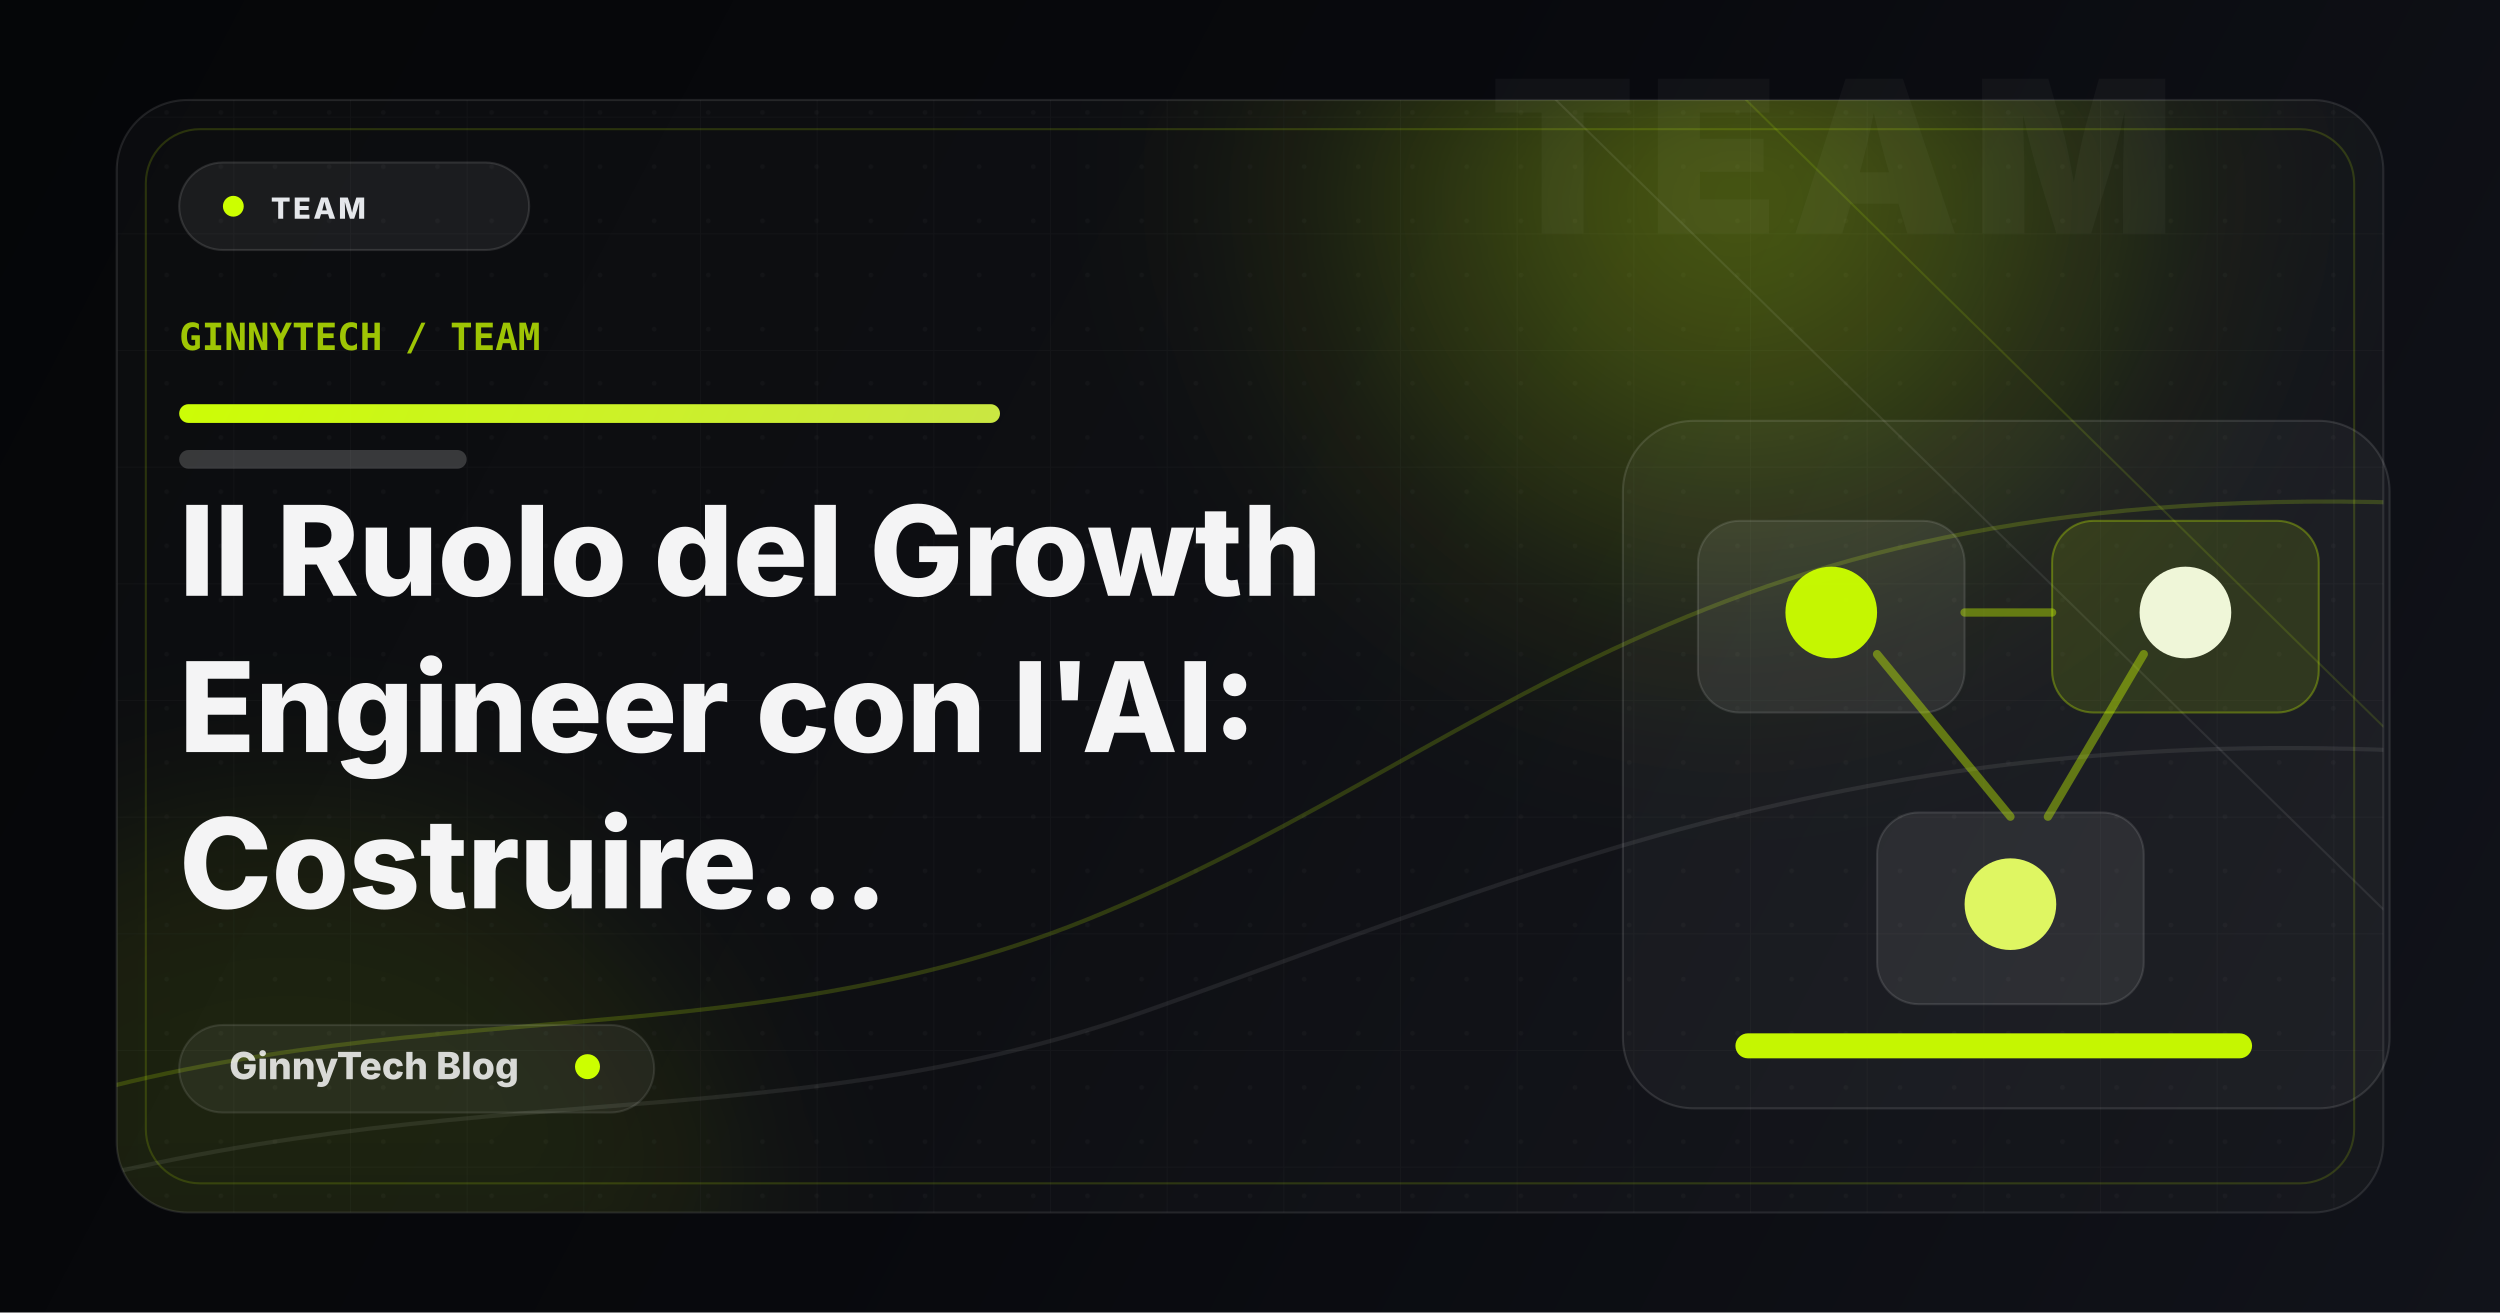
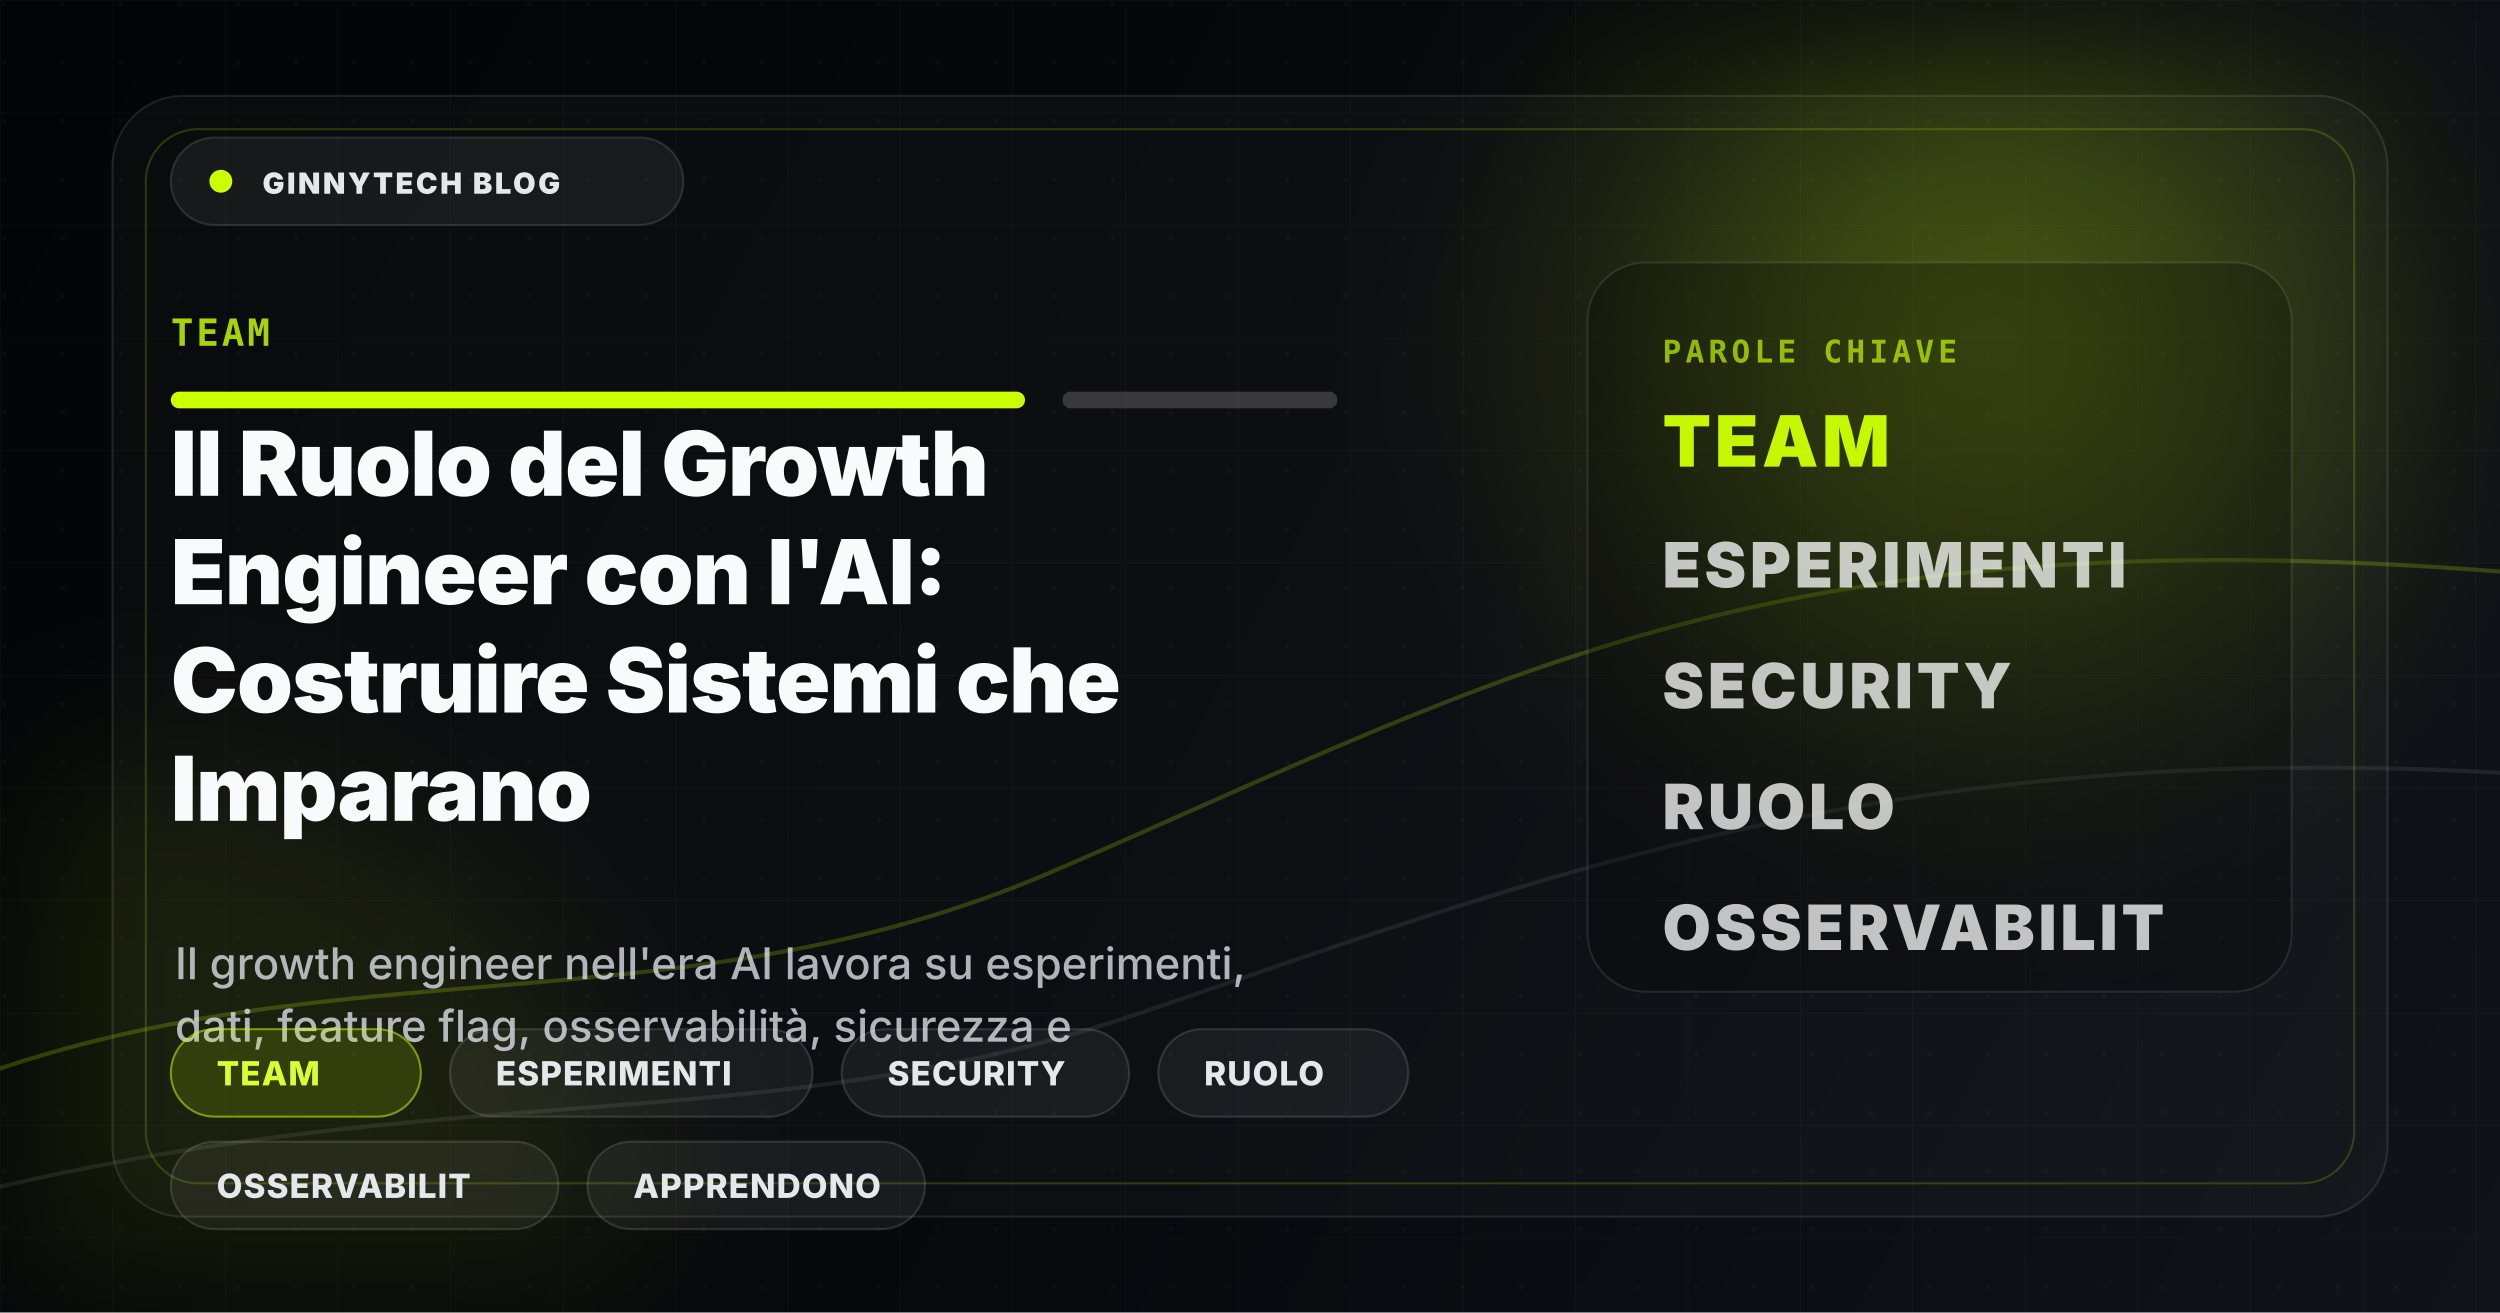
- <svg xmlns="http://www.w3.org/2000/svg" width="1200" height="630" viewBox="0 0 1200 630" fill="none">
+ <svg xmlns="http://www.w3.org/2000/svg" width="1200" height="630" viewBox="0 0 1200 630" fill="none" role="img" aria-label="Copertina articolo GinnyTech: Il Ruolo del Growth Engineer con l'AI: Costruire Sistemi che Imparano">
  <defs>
    <linearGradient id="bg" x1="0" y1="0" x2="1200" y2="630" gradientUnits="userSpaceOnUse">
-       <stop offset="0" stop-color="#050608" />
-       <stop offset="0.46" stop-color="#08090d" />
-       <stop offset="1" stop-color="#11131a" />
+       <stop offset="0" stop-color="#030406" />
+       <stop offset="0.55" stop-color="#08090d" />
+       <stop offset="1" stop-color="#10131a" />
    </linearGradient>
-     <linearGradient id="lime" x1="96" y1="100" x2="1060" y2="548" gradientUnits="userSpaceOnUse">
-       <stop offset="0" stop-color="#ccff00" stop-opacity="1" />
-       <stop offset="0.52" stop-color="#e7ff65" stop-opacity="0.86" />
-       <stop offset="1" stop-color="#b3e600" stop-opacity="0.9" />
-     </linearGradient>
-     <radialGradient id="glow" cx="50%" cy="50%" r="50%">
-       <stop offset="0" stop-color="#ccff00" stop-opacity="0.35" />
+     <radialGradient id="limeGlow" cx="50%" cy="50%" r="50%">
+       <stop offset="0" stop-color="#ccff00" stop-opacity="0.34" />
      <stop offset="1" stop-color="#ccff00" stop-opacity="0" />
    </radialGradient>
-     <filter id="softBlur" x="-40%" y="-40%" width="180%" height="180%">
+     <pattern id="grid" width="54" height="54" patternUnits="userSpaceOnUse">
+       <path d="M54 0H0V54" stroke="rgba(255,255,255,0.07)" stroke-width="1" />
+     </pattern>
+     <pattern id="dots" width="28" height="28" patternUnits="userSpaceOnUse">
+       <circle cx="2" cy="2" r="1.1" fill="rgba(255,255,255,0.13)" />
+     </pattern>
+     <filter id="blur" x="-50%" y="-50%" width="200%" height="200%">
      <feGaussianBlur stdDeviation="44" />
    </filter>
-     <pattern id="dots" width="26" height="26" patternUnits="userSpaceOnUse">
-       <circle cx="2" cy="2" r="1.15" fill="rgba(255,255,255,0.12)" />
-     </pattern>
-     <pattern id="grid" width="56" height="56" patternUnits="userSpaceOnUse">
-       <path d="M56 0H0V56" stroke="rgba(255,255,255,0.08)" stroke-width="1" />
-     </pattern>
-     <clipPath id="frameClip">
-       <rect x="56" y="48" width="1088" height="534" rx="34" />
-     </clipPath>
  </defs>
  <rect width="1200" height="630" fill="url(#bg)" />
-   <g clip-path="url(#frameClip)">
-     <rect x="0" y="0" width="1200" height="630" fill="url(#grid)" opacity="0.28" />
-     <rect x="0" y="0" width="1200" height="630" fill="url(#dots)" opacity="0.2" />
-     <circle cx="834" cy="89" r="260" fill="url(#glow)" filter="url(#softBlur)" />
-     <circle cx="138" cy="602" r="210" fill="#ccff00" fill-opacity="0.09" filter="url(#softBlur)" />
-     <path d="M-20 544C180 470 350 514 530 438C730 354 826 218 1208 244" stroke="rgba(204,255,0,0.18)" stroke-width="2" />
-     <path d="M-18 582C212 512 366 550 548 486C736 420 906 338 1210 364" stroke="rgba(255,255,255,0.08)" stroke-width="2" />
-     <path d="M616 -80L1166 458" stroke="rgba(255,255,255,0.08)" stroke-width="1" />
-     <path d="M708 -80L1190 394" stroke="rgba(204,255,0,0.13)" stroke-width="1" />
+   <rect width="1200" height="630" fill="url(#grid)" opacity="0.34" />
+   <rect width="1200" height="630" fill="url(#dots)" opacity="0.18" />
+   <circle cx="955" cy="166" r="258" fill="url(#limeGlow)" filter="url(#blur)" />
+   <circle cx="80" cy="590" r="220" fill="#ccff00" fill-opacity="0.08" filter="url(#blur)" />
+   <path d="M-20 520C160 452 326 496 506 418C724 324 852 244 1220 276" stroke="rgba(204,255,0,0.20)" stroke-width="2" />
+   <path d="M-18 574C214 516 366 548 548 486C742 420 914 352 1218 372" stroke="rgba(255,255,255,0.08)" stroke-width="2" />
+   <rect x="54" y="46" width="1092" height="538" rx="34" fill="rgba(255,255,255,0.024)" stroke="rgba(255,255,255,0.10)" />
+   <rect x="70" y="62" width="1060" height="506" rx="25" stroke="rgba(204,255,0,0.18)" />
+   <g transform="translate(82 94)">
+     <rect x="0" y="-28" width="246" height="42" rx="21" fill="rgba(255,255,255,0.06)" stroke="rgba(255,255,255,0.12)" />
+     <circle cx="24" cy="-7" r="5.5" fill="#ccff00" />
+     <text x="44" y="-1" font-family="Montserrat, Inter, Arial, sans-serif" font-size="14" font-weight="850" letter-spacing="1.2" fill="#e5e7eb">GINNYTECH BLOG</text>
  </g>
-   <rect x="56" y="48" width="1088" height="534" rx="34" fill="rgba(255,255,255,0.025)" stroke="rgba(255,255,255,0.10)" />
-   <rect x="70" y="62" width="1060" height="506" rx="26" stroke="rgba(204,255,0,0.16)" stroke-width="1" />
-   <rect x="86" y="78" width="168" height="42" rx="21" fill="rgba(255,255,255,0.065)" stroke="rgba(255,255,255,0.12)" />
-   <circle cx="112" cy="99" r="5" fill="#ccff00" />
-   <text x="130" y="105" font-family="Montserrat, Inter, Arial, sans-serif" font-size="14" font-weight="800" letter-spacing="1.2" fill="#e5e7eb">TEAM</text>
-   <text x="86" y="168" font-family="JetBrains Mono, Consolas, monospace" font-size="18" font-weight="700" fill="rgba(204,255,0,0.76)">GINNYTECH / TEAM</text>
-   <rect x="86" y="194" width="394" height="9" rx="4.5" fill="url(#lime)" />
-   <rect x="86" y="216" width="138" height="9" rx="4.5" fill="rgba(255,255,255,0.18)" />
-   <text x="715" y="112" font-family="Montserrat, Inter, Arial, sans-serif" font-size="102" font-weight="900" letter-spacing="6" fill="rgba(255,255,255,0.035)">TEAM</text>
-   <g transform="translate(733 144)" opacity="0.96">
-     <rect x="46" y="58" width="368" height="330" rx="34" fill="rgba(255,255,255,0.038)" stroke="rgba(255,255,255,0.12)" />
-     <rect x="82" y="106" width="128" height="92" rx="20" fill="rgba(255,255,255,0.08)" stroke="rgba(255,255,255,0.12)" />
-     <rect x="252" y="106" width="128" height="92" rx="20" fill="rgba(204,255,0,0.12)" stroke="rgba(204,255,0,0.32)" />
-     <rect x="168" y="246" width="128" height="92" rx="20" fill="rgba(255,255,255,0.08)" stroke="rgba(255,255,255,0.12)" />
-     <circle cx="146" cy="150" r="22" fill="#ccff00" />
-     <circle cx="316" cy="150" r="22" fill="#f8ffe0" />
-     <circle cx="232" cy="290" r="22" fill="#e7ff65" />
-     <path d="M168 170L232 248M296 170L250 248M210 150H252" stroke="rgba(204,255,0,0.42)" stroke-width="4" stroke-linecap="round" />
-     <rect x="100" y="352" width="248" height="12" rx="6" fill="#ccff00" />
+   <text x="82" y="166" font-family="JetBrains Mono, Consolas, monospace" font-size="18" font-weight="800" letter-spacing="1.4" fill="rgba(204,255,0,0.82)">TEAM</text>
+   <rect x="82" y="188" width="410" height="8" rx="4" fill="#ccff00" />
+   <rect x="510" y="188" width="132" height="8" rx="4" fill="rgba(255,255,255,0.18)" />
+   <text x="82" y="238" font-family="Montserrat, Inter, Arial, sans-serif" font-size="43" font-weight="850" letter-spacing="-0.4" fill="#f8fafc">Il Ruolo del Growth</text>
+   <text x="82" y="290" font-family="Montserrat, Inter, Arial, sans-serif" font-size="43" font-weight="850" letter-spacing="-0.4" fill="#f8fafc">Engineer con l'AI:</text>
+   <text x="82" y="342" font-family="Montserrat, Inter, Arial, sans-serif" font-size="43" font-weight="850" letter-spacing="-0.4" fill="#f8fafc">Costruire Sistemi che</text>
+   <text x="82" y="394" font-family="Montserrat, Inter, Arial, sans-serif" font-size="43" font-weight="850" letter-spacing="-0.4" fill="#f8fafc">Imparano</text>
+   <text x="84" y="470" font-family="Inter, Arial, sans-serif" font-size="21" font-weight="500" fill="rgba(226,232,240,0.76)">Il growth engineer nell'era AI lavora su esperimenti,</text>
+   <text x="84" y="500" font-family="Inter, Arial, sans-serif" font-size="21" font-weight="500" fill="rgba(226,232,240,0.76)">dati, feature flag, osservabilità, sicurezza e</text>
+   <g opacity="0.96">
+     <rect x="762" y="126" width="338" height="350" rx="28" fill="rgba(0,0,0,0.24)" stroke="rgba(255,255,255,0.10)" />
+     <text x="798" y="174" font-family="JetBrains Mono, Consolas, monospace" font-size="15" font-weight="800" letter-spacing="2" fill="rgba(204,255,0,0.70)">PAROLE CHIAVE</text>
+     <text x="798" y="224" font-family="Montserrat, Inter, Arial, sans-serif" font-size="34" font-weight="900" letter-spacing="1.8" fill="#ccff00">TEAM</text>
+     <text x="798" y="282" font-family="Montserrat, Inter, Arial, sans-serif" font-size="30" font-weight="900" letter-spacing="1.8" fill="rgba(255,255,255,0.78)">ESPERIMENTI</text>
+     <text x="798" y="340" font-family="Montserrat, Inter, Arial, sans-serif" font-size="30" font-weight="900" letter-spacing="1.8" fill="rgba(255,255,255,0.78)">SECURITY</text>
+     <text x="798" y="398" font-family="Montserrat, Inter, Arial, sans-serif" font-size="30" font-weight="900" letter-spacing="1.8" fill="rgba(255,255,255,0.78)">RUOLO</text>
+     <text x="798" y="456" font-family="Montserrat, Inter, Arial, sans-serif" font-size="30" font-weight="900" letter-spacing="1.8" fill="rgba(255,255,255,0.78)">OSSERVABILIT</text>
  </g>
-   <text x="86" y="286" font-family="Montserrat, Inter, Arial, sans-serif" font-size="60" font-weight="800" letter-spacing="-0.2" fill="#f4f4f5">Il Ruolo del Growth</text>
-   <text x="86" y="361" font-family="Montserrat, Inter, Arial, sans-serif" font-size="60" font-weight="800" letter-spacing="-0.2" fill="#f4f4f5">Engineer con l'AI:</text>
-   <text x="86" y="436" font-family="Montserrat, Inter, Arial, sans-serif" font-size="60" font-weight="800" letter-spacing="-0.2" fill="#f4f4f5">Costruire...</text>
-   <g transform="translate(86 520)">
-     <rect x="0" y="-28" width="228" height="42" rx="21" fill="rgba(255,255,255,0.055)" stroke="rgba(255,255,255,0.10)" />
-     <text x="24" y="-2" font-family="Montserrat, Inter, Arial, sans-serif" font-size="18" font-weight="800" fill="rgba(255,255,255,0.82)">GinnyTech Blog</text>
-     <circle cx="196" cy="-8" r="6" fill="#ccff00" />
+   <g transform="translate(82 526)">
+     <rect x="0" y="-32" width="120" height="42" rx="21" fill="rgba(204,255,0,0.14)" stroke="rgba(204,255,0,0.52)" />
+     <text x="22" y="-5" font-family="Montserrat, Inter, Arial, sans-serif" font-size="16" font-weight="800" letter-spacing="0.5" fill="#d9ff33">TEAM</text>
+   </g>
+   <g transform="translate(216 526)">
+     <rect x="0" y="-32" width="174" height="42" rx="21" fill="rgba(255,255,255,0.055)" stroke="rgba(255,255,255,0.13)" />
+     <text x="22" y="-5" font-family="Montserrat, Inter, Arial, sans-serif" font-size="16" font-weight="800" letter-spacing="0.5" fill="#e5e7eb">ESPERIMENTI</text>
+   </g>
+   <g transform="translate(404 526)">
+     <rect x="0" y="-32" width="138" height="42" rx="21" fill="rgba(255,255,255,0.055)" stroke="rgba(255,255,255,0.13)" />
+     <text x="22" y="-5" font-family="Montserrat, Inter, Arial, sans-serif" font-size="16" font-weight="800" letter-spacing="0.5" fill="#e5e7eb">SECURITY</text>
+   </g>
+   <g transform="translate(556 526)">
+     <rect x="0" y="-32" width="120" height="42" rx="21" fill="rgba(255,255,255,0.055)" stroke="rgba(255,255,255,0.13)" />
+     <text x="22" y="-5" font-family="Montserrat, Inter, Arial, sans-serif" font-size="16" font-weight="800" letter-spacing="0.5" fill="#e5e7eb">RUOLO</text>
+   </g>
+   <g transform="translate(82 580)">
+     <rect x="0" y="-32" width="186" height="42" rx="21" fill="rgba(255,255,255,0.055)" stroke="rgba(255,255,255,0.13)" />
+     <text x="22" y="-5" font-family="Montserrat, Inter, Arial, sans-serif" font-size="16" font-weight="800" letter-spacing="0.5" fill="#e5e7eb">OSSERVABILIT</text>
+   </g>
+   <g transform="translate(282 580)">
+     <rect x="0" y="-32" width="162" height="42" rx="21" fill="rgba(255,255,255,0.055)" stroke="rgba(255,255,255,0.13)" />
+     <text x="22" y="-5" font-family="Montserrat, Inter, Arial, sans-serif" font-size="16" font-weight="800" letter-spacing="0.5" fill="#e5e7eb">APPRENDONO</text>
  </g>
</svg>
